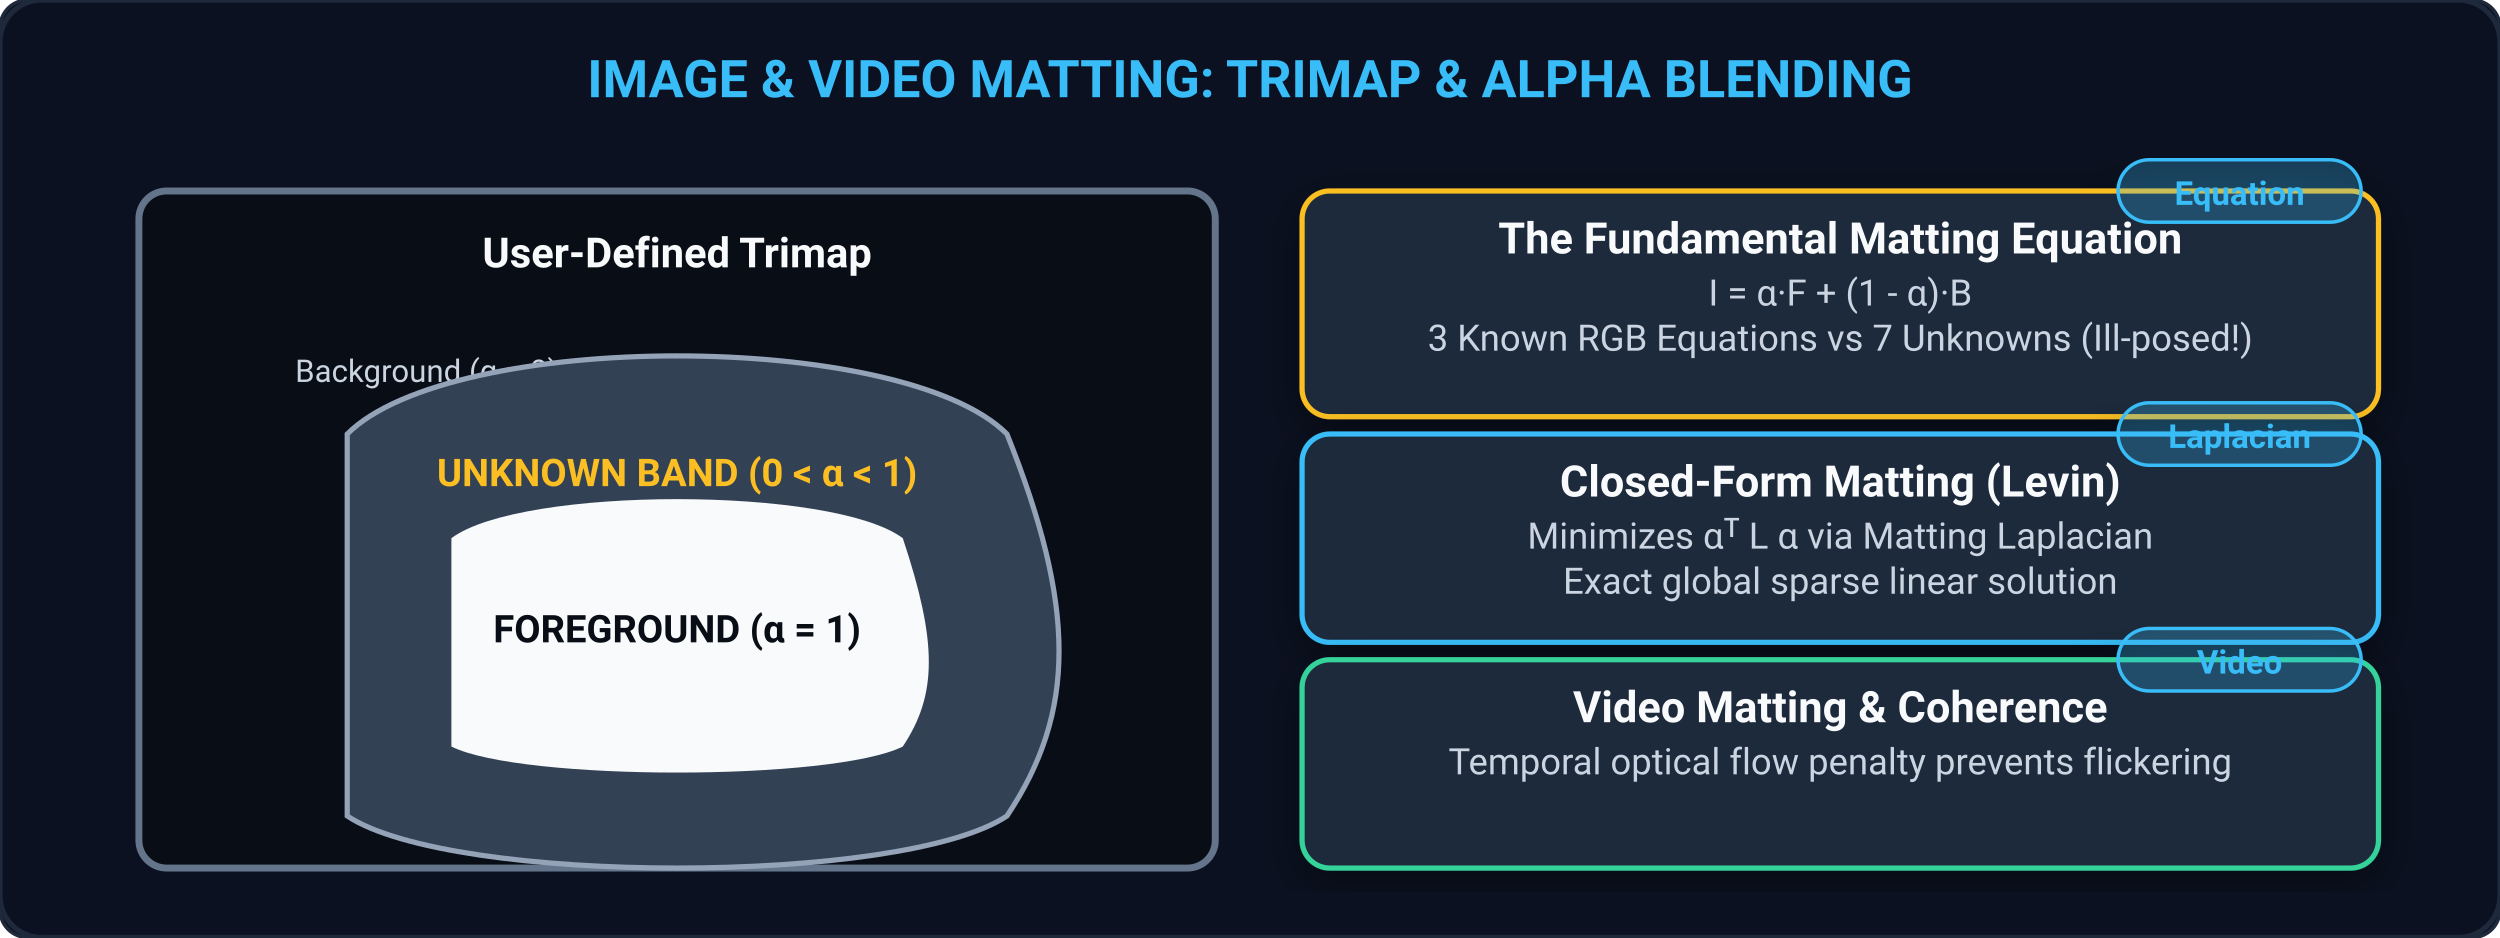
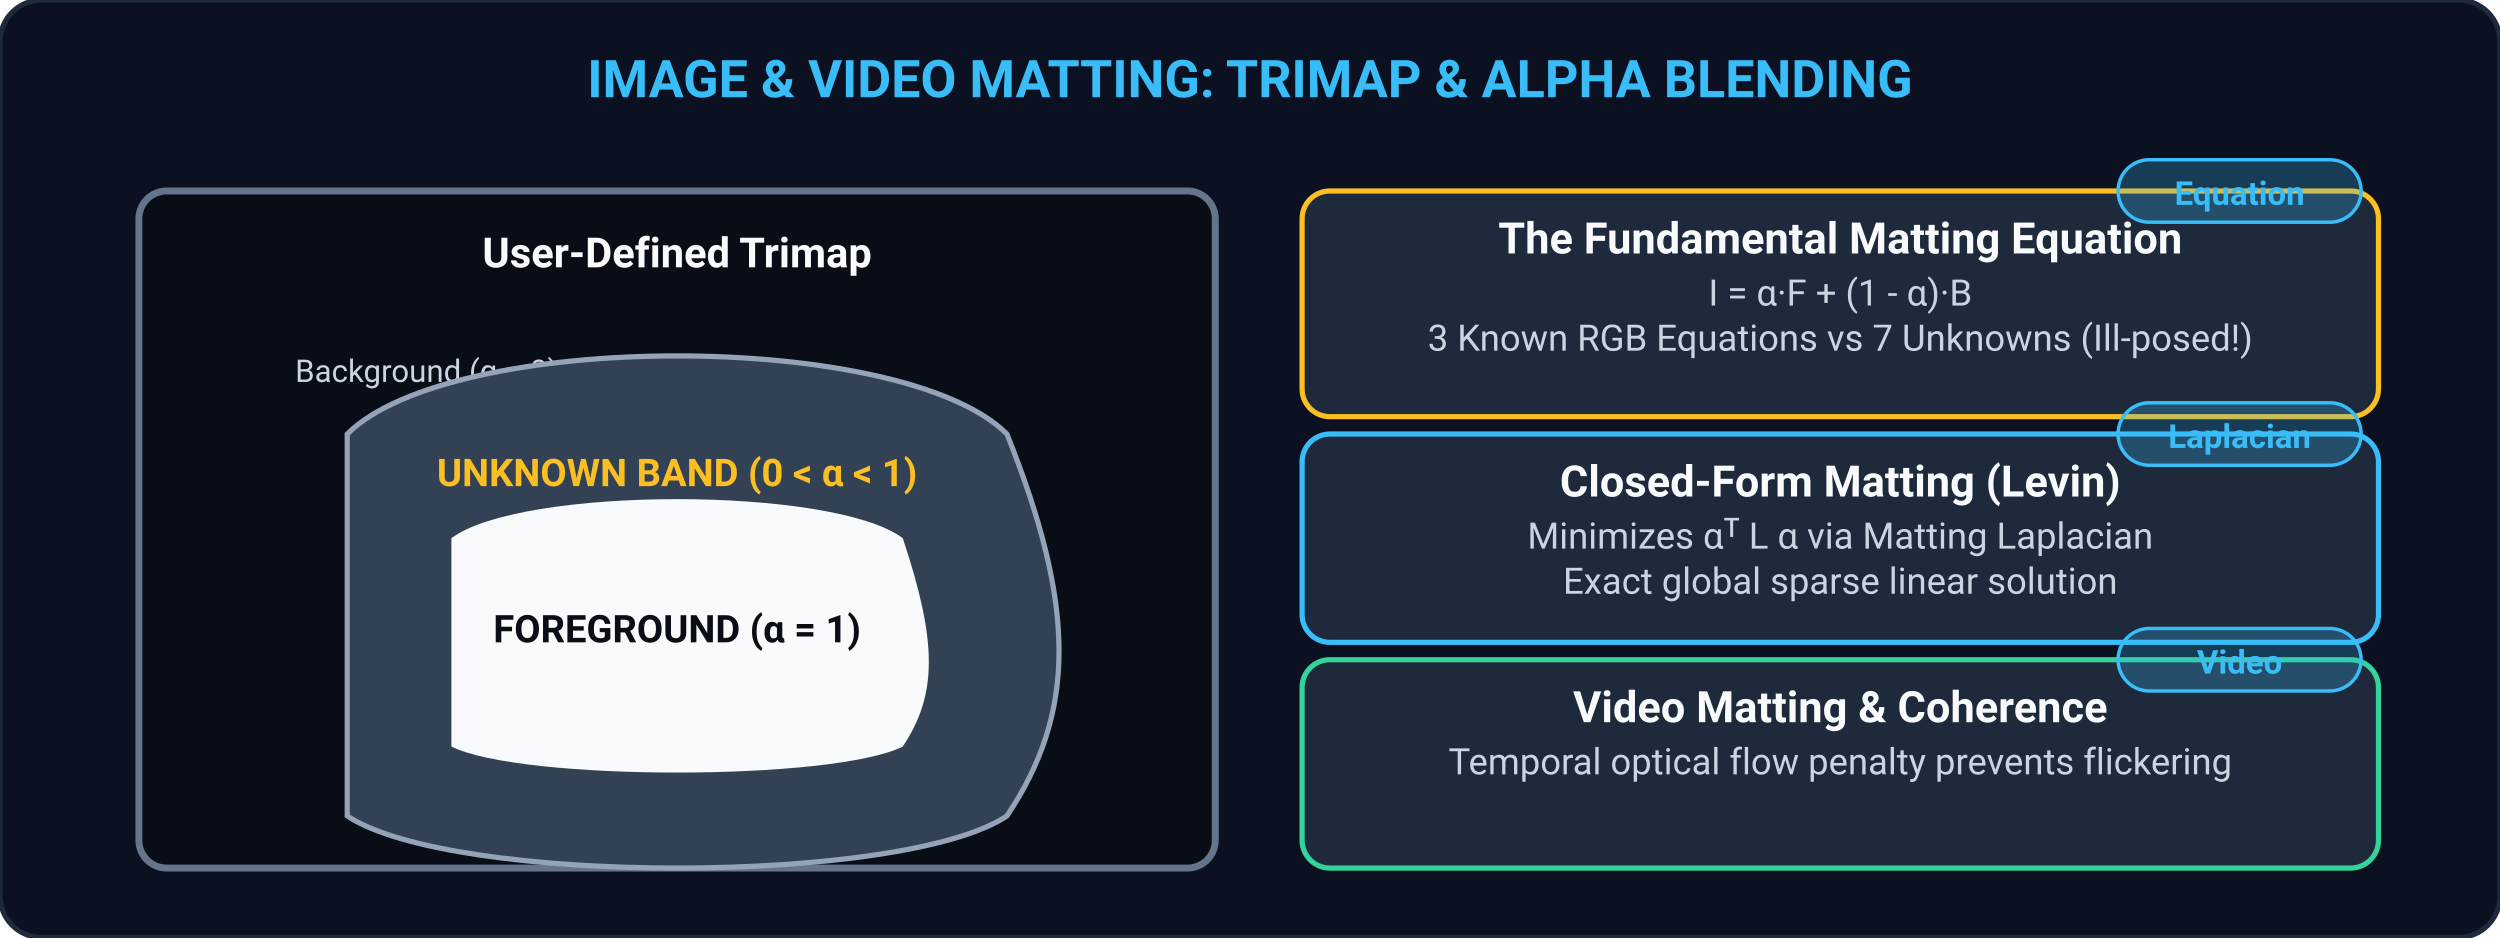
<svg xmlns="http://www.w3.org/2000/svg" viewBox="0 0 720 270" width="100%" height="270" class="flowchart-svg" style="max-width: 720px; width: 100%; height: auto; display: block; margin: 0 auto; font-family: -apple-system, BlinkMacSystemFont, 'Segoe UI', Roboto, Helvetica, Arial, sans-serif;">
-   <rect width="100%" height="100%" fill="#0b1120" rx="8" stroke="#1e293b" stroke-width="1" />
  <defs>
    <linearGradient id="gradCard" x1="0%" y1="0%" x2="100%" y2="100%">
      <stop offset="0%" stop-color="#1e293b" />
      <stop offset="100%" stop-color="#0f172a" />
    </linearGradient>
    <linearGradient id="gradCyan" x1="0%" y1="0%" x2="100%" y2="100%">
      <stop offset="0%" stop-color="#38bdf8" />
      <stop offset="100%" stop-color="#0284c7" />
    </linearGradient>
    <linearGradient id="gradEmerald" x1="0%" y1="0%" x2="100%" y2="100%">
      <stop offset="0%" stop-color="#34d399" />
      <stop offset="100%" stop-color="#059669" />
    </linearGradient>
    <linearGradient id="gradAmber" x1="0%" y1="0%" x2="100%" y2="100%">
      <stop offset="0%" stop-color="#fbbf24" />
      <stop offset="100%" stop-color="#d97706" />
    </linearGradient>
    <linearGradient id="gradPurple" x1="0%" y1="0%" x2="100%" y2="100%">
      <stop offset="0%" stop-color="#c084fc" />
      <stop offset="100%" stop-color="#9333ea" />
    </linearGradient>
    <linearGradient id="gradRose" x1="0%" y1="0%" x2="100%" y2="100%">
      <stop offset="0%" stop-color="#fb7185" />
      <stop offset="100%" stop-color="#e11d48" />
    </linearGradient>
-     <filter id="shadow" x="-5%" y="-5%" width="110%" height="115%">
-       <feDropShadow dx="0" dy="4" stdDeviation="6" flood-color="#000000" flood-opacity="0.4" />
-     </filter>
    <marker id="arrCyan" viewBox="0 0 10 10" refX="6" refY="5" markerWidth="6" markerHeight="6" orient="auto-start-reverse">
      <path d="M 0 1 L 10 5 L 0 9 z" fill="#38bdf8" />
    </marker>
    <marker id="arrEmerald" viewBox="0 0 10 10" refX="6" refY="5" markerWidth="6" markerHeight="6" orient="auto-start-reverse">
      <path d="M 0 1 L 10 5 L 0 9 z" fill="#34d399" />
    </marker>
    <marker id="arrAmber" viewBox="0 0 10 10" refX="6" refY="5" markerWidth="6" markerHeight="6" orient="auto-start-reverse">
      <path d="M 0 1 L 10 5 L 0 9 z" fill="#fbbf24" />
    </marker>
  </defs>
  <rect width="720" height="270" rx="12" fill="#0b1120" stroke="#1e293b" stroke-width="1.5" />
  <text x="360" y="28" font-size="15" font-weight="bold" fill="#38bdf8" text-anchor="middle">IMAGE &amp; VIDEO MATTING: TRIMAP &amp; ALPHA BLENDING</text>
  <g transform="translate(40, 55)">
    <rect width="310" height="195" rx="8" fill="#090d16" stroke="#64748b" stroke-width="2" />
    <text x="155" y="22" font-size="12" font-weight="bold" fill="#f8fafc" text-anchor="middle">User-Defined Trimap</text>
    <text x="45" y="55" font-size="9" fill="#cbd5e1">Background (α = 0)</text>
    <path d="M 60 70 C 90 40 220 40 250 70 C 270 120 270 150 250 180 C 220 200 90 200 60 180 Z" fill="#334155" stroke="#94a3b8" stroke-width="1.5" />
    <text x="155" y="85" font-size="11" fill="#fbbf24" font-weight="bold" text-anchor="middle">UNKNOWN BAND (0 &lt; α &lt; 1)</text>
    <path d="M 90 100 C 110 85 200 85 220 100 C 230 130 230 145 220 160 C 200 170 110 170 90 160 Z" fill="#f8fafc" />
    <text x="155" y="130" font-size="11" fill="#090d16" font-weight="bold" text-anchor="middle">FOREGROUND (α = 1)</text>
  </g>
-   <g filter="url(#shadow)">
+   <g>
    <rect x="375" y="55" width="310" height="65" rx="8" fill="#1e293b" stroke="#fbbf24" stroke-width="1.5" />
    <text x="530.0" y="73" font-size="12.5" font-weight="700" fill="#f8fafc" text-anchor="middle">The Fundamental Matting Equation</text>
    <text x="530.0" y="88" font-size="10.5" fill="#cbd5e1" text-anchor="middle">I = α·F + (1 - α)·B</text>
    <text x="530.0" y="101" font-size="10.5" fill="#cbd5e1" text-anchor="middle">3 Known RGB Equations vs 7 Unknowns (Ill-posed!)</text>
    <rect x="610" y="46" width="70" height="18" rx="9" fill="#38bdf8" fill-opacity="0.25" stroke="#38bdf8" stroke-width="1" />
    <text x="645" y="59" font-size="9.5" font-weight="700" fill="#38bdf8" text-anchor="middle">Equation</text>
  </g>
-   <g filter="url(#shadow)">
+   <g>
    <rect x="375" y="125" width="310" height="60" rx="8" fill="#1e293b" stroke="#38bdf8" stroke-width="1.5" />
    <text x="530.0" y="143" font-size="12.5" font-weight="700" fill="#f8fafc" text-anchor="middle">Closed-Form Matting (Levin)</text>
    <text x="530.0" y="158" font-size="10.5" fill="#cbd5e1" text-anchor="middle">Minimizes αᵀ L α via Matting Laplacian</text>
    <text x="530.0" y="171" font-size="10.5" fill="#cbd5e1" text-anchor="middle">Exact global sparse linear solution</text>
    <rect x="610" y="116" width="70" height="18" rx="9" fill="#38bdf8" fill-opacity="0.25" stroke="#38bdf8" stroke-width="1" />
    <text x="645" y="129" font-size="9.5" font-weight="700" fill="#38bdf8" text-anchor="middle">Laplacian</text>
  </g>
-   <g filter="url(#shadow)">
+   <g>
    <rect x="375" y="190" width="310" height="60" rx="8" fill="#1e293b" stroke="#34d399" stroke-width="1.5" />
    <text x="530.0" y="208" font-size="12.5" font-weight="700" fill="#f8fafc" text-anchor="middle">Video Matting &amp; Coherence</text>
    <text x="530.0" y="223" font-size="10.5" fill="#cbd5e1" text-anchor="middle">Temporal optical flow penalty prevents flickering</text>
    <rect x="610" y="181" width="70" height="18" rx="9" fill="#38bdf8" fill-opacity="0.25" stroke="#38bdf8" stroke-width="1" />
    <text x="645" y="194" font-size="9.5" font-weight="700" fill="#38bdf8" text-anchor="middle">Video</text>
  </g>
</svg>
